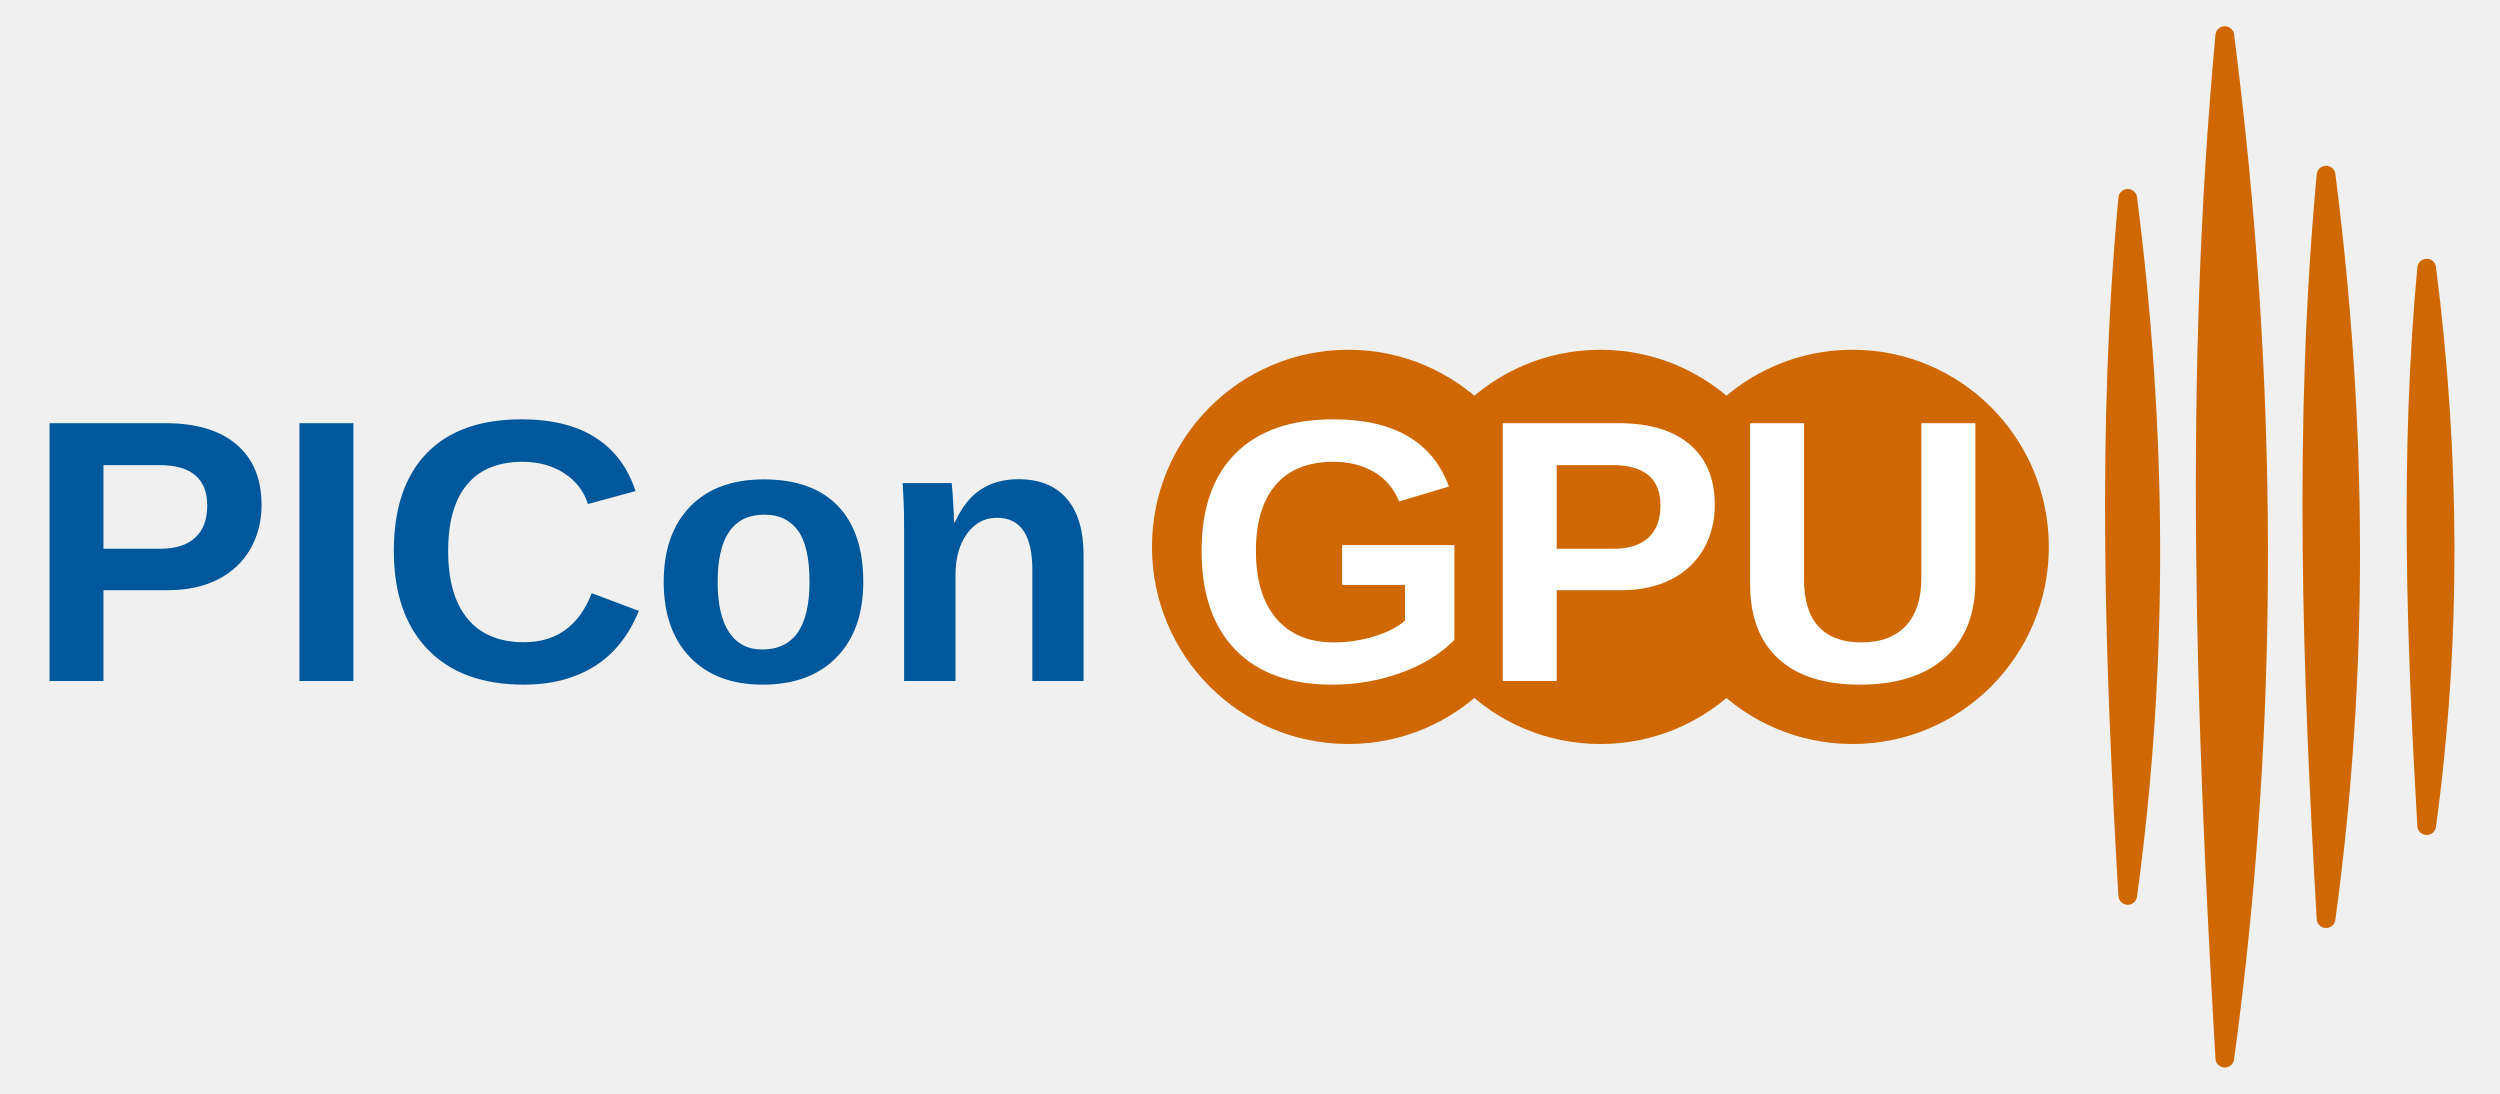
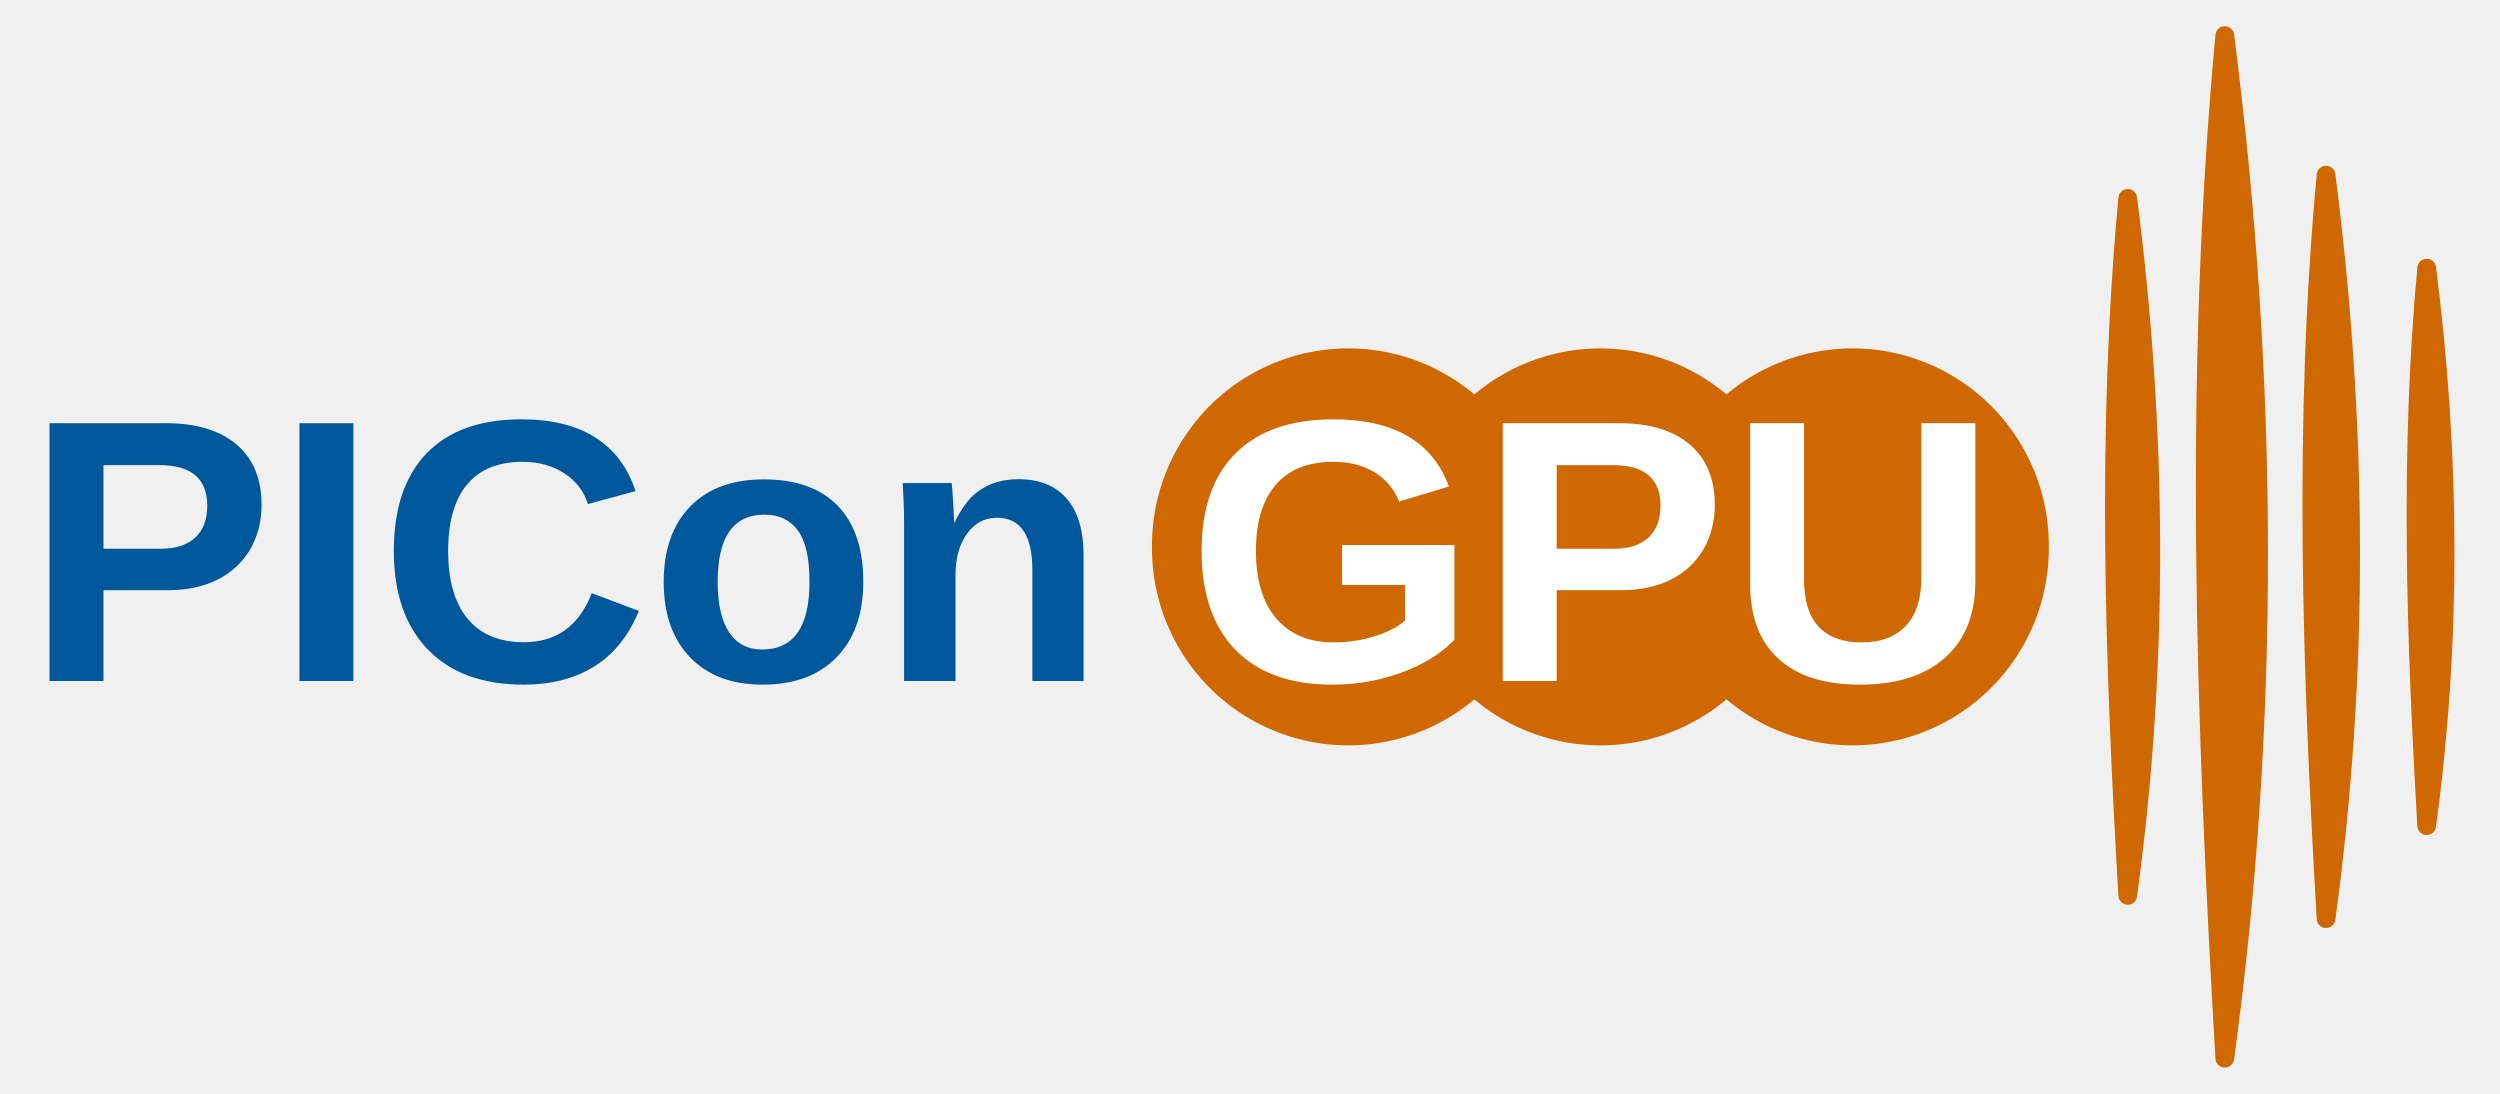
<svg xmlns="http://www.w3.org/2000/svg" xmlns:xlink="http://www.w3.org/1999/xlink" width="640" height="280" id="svg2" version="1.1">
  <defs id="defs4">
    <linearGradient id="linearGradient4049">
      <stop style="stop-color:#000000;stop-opacity:1;" offset="0" id="stop4051" />
      <stop style="stop-color:#000000;stop-opacity:0;" offset="1" id="stop4053" />
    </linearGradient>
    <clipPath clipPathUnits="userSpaceOnUse" id="clipPath4307">
      <path style="fill:none;stroke:#bf2121;stroke-width:1.899;stroke-linecap:round;stroke-linejoin:round;stroke-miterlimit:4;stroke-opacity:1;stroke-dasharray:none" d="m 243.956,511.611 c -122.773,-61.448 96.923,-148.135 96.923,-17.907 0,129.808 -222.596,47.674 -96.923,-17.907" id="path4309" />
    </clipPath>
    <clipPath clipPathUnits="userSpaceOnUse" id="clipPath4362">
      <path style="fill:none;stroke:#bf2121;stroke-width:4;stroke-linecap:round;stroke-linejoin:round;stroke-miterlimit:4;stroke-opacity:1;stroke-dasharray:none" d="m 243.565,541.709 c -199.507,-94.366 157.5,-227.493 157.5,-27.5 0,199.348 -361.718,73.214 -157.5,-27.5" id="path4364" />
    </clipPath>
    <clipPath clipPathUnits="userSpaceOnUse" id="clipPath4362-2">
      <path style="fill:none;stroke:#bf2121;stroke-width:4;stroke-linecap:round;stroke-linejoin:round;stroke-miterlimit:4;stroke-opacity:1;stroke-dasharray:none" d="m 243.565,541.709 c -199.507,-94.366 157.5,-227.493 157.5,-27.5 0,199.348 -361.718,73.214 -157.5,-27.5" id="path4364-7" />
    </clipPath>
    <radialGradient xlink:href="#linearGradient4049" id="radialGradient4059" cx="241.109" cy="832.837" fx="241.109" fy="832.837" r="116.773" gradientTransform="matrix(2.245152,0,0,0.5318656,-286.8172,459.128)" gradientUnits="userSpaceOnUse" />
  </defs>
-   <g id="layer7" style="display:none" transform="translate(0,-720)">
-     <rect style="fill:#ffffff;fill-opacity:1;stroke:#000000;stroke-width:8;stroke-miterlimit:4;stroke-opacity:1;stroke-dasharray:none" id="rect4312" width="449.286" height="252.723" x="28.429" y="710.571" />
-     <path style="fill:#000000;fill-opacity:0.961;stroke:none" d="m 239.164,964.388 28.022,0 6.227,17.021 -40.685,0 z" id="rect4314" />
-     <rect style="fill:#000000;fill-opacity:0.961;stroke:none" id="rect4317" width="135" height="5.714" x="185.571" y="980.225" />
-   </g>
-   <g id="layer1" transform="translate(0,-772.3622)" style="display:inline" />
-   <g id="layer6" style="display:none" transform="translate(0,-720)">
-     <g style="display:inline" id="g3058" transform="translate(45.1581,-31.76529)">
-       <rect transform="translate(-38,322)" clip-path="url(#clipPath4362-2)" y="400.814" x="69.701" height="363.655" width="440.427" id="rect4338" style="fill:#ffffff;fill-opacity:1;stroke:#000000;stroke-opacity:1;display:inline" />
-       <path id="path3755-0-7" d="m 203.398,863.709 c -199.507,-94.366 157.5,-227.493 157.5,-27.5 0,199.348 -361.718,73.214 -157.5,-27.5" style="fill:none;stroke:#bf2121;stroke-width:4;stroke-linecap:round;stroke-linejoin:round;stroke-miterlimit:4;stroke-opacity:1;stroke-dasharray:none;display:inline" />
-     </g>
-   </g>
  <g id="layer2" transform="translate(0,-720)" style="display:inline">
    <g transform="matrix(2.398087,0,0,2.398087,-190.0957,-1147.039)" style="display:inline" id="g3973">
      <path style="fill:#cf6800;fill-opacity:1;stroke:#cf6800;stroke-width:2;stroke-linecap:round;stroke-linejoin:round;stroke-miterlimit:4;stroke-opacity:1;stroke-dasharray:none" d="m 316.771,782.354 c 4.681,36.602 4.938,72.909 0,109.158 -2.101,-36.386 -3.395,-72.772 0,-109.158 z" id="path3805" />
      <path style="fill:#cf6800;fill-opacity:1;stroke:#cf6800;stroke-width:2;stroke-linecap:round;stroke-linejoin:round;stroke-miterlimit:4;stroke-opacity:1;stroke-dasharray:none" d="m 327.581,797.248 c 3.404,26.613 3.591,53.013 0,79.369 -1.528,-26.456 -2.468,-52.913 0,-79.369 z" id="path3805-3" />
      <path style="fill:#cf6800;fill-opacity:1;stroke:#cf6800;stroke-width:2;stroke-linecap:round;stroke-linejoin:round;stroke-miterlimit:4;stroke-opacity:1;stroke-dasharray:none" d="m 338.322,807.178 c 2.552,19.954 2.692,39.749 0,59.51 -1.145,-19.837 -1.851,-39.674 0,-59.51 z" id="path3805-3-5" />
      <path style="fill:#cf6800;fill-opacity:1;stroke:#cf6800;stroke-width:2;stroke-linecap:round;stroke-linejoin:round;stroke-miterlimit:4;stroke-opacity:1;stroke-dasharray:none" d="m 306.41,799.731 c 3.191,24.948 3.366,49.697 0,74.405 -1.432,-24.802 -2.314,-49.603 0,-74.405 z" id="path3805-3-2" />
    </g>
  </g>
-   <g id="layer3" transform="translate(0,-720)" style="display:none">
-     <g transform="translate(48.49997,0.2347088)" style="display:inline" id="g3979">
-       <path style="fill:#bf2121;fill-opacity:1;stroke:#bf2121;stroke-width:2;stroke-linecap:round;stroke-linejoin:round;stroke-miterlimit:4;stroke-opacity:1;stroke-dasharray:none" id="path3859" d="m 284.286,501.786 a 18.929,17.5 0 1 1 -37.857,0 18.929,17.5 0 1 1 37.857,0 z" transform="matrix(0.7511798,0,0,0.8125006,73.09768,429.2319)" />
-       <path style="fill:#bf2121;fill-opacity:1;stroke:#bf2121;stroke-width:2;stroke-linecap:round;stroke-linejoin:round;stroke-miterlimit:4;stroke-opacity:1;stroke-dasharray:none" id="path3859-6" d="m 284.286,501.786 a 18.929,17.5 0 1 1 -37.857,0 18.929,17.5 0 1 1 37.857,0 z" transform="matrix(0.5007866,0,0,0.5416671,108.2556,565.1322)" />
-       <path style="fill:#bf2121;fill-opacity:1;stroke:#bf2121;stroke-width:2;stroke-linecap:round;stroke-linejoin:round;stroke-miterlimit:4;stroke-opacity:1;stroke-dasharray:none" id="path3859-6-4" d="m 284.286,501.786 a 18.929,17.5 0 1 1 -37.857,0 18.929,17.5 0 1 1 37.857,0 z" transform="matrix(0.3755899,0,0,0.4062503,118.406,633.0824)" />
-     </g>
-   </g>
  <g id="layer8" style="display:inline" transform="translate(0,-40)">
    <g transform="matrix(2.398087,0,0,2.398087,-182.6644,-1828.408)" style="display:inline" id="g3979-7">
-       <path style="fill:#cf6800;fill-opacity:1;stroke:#cf6800;stroke-width:2;stroke-linecap:round;stroke-linejoin:round;stroke-miterlimit:4;stroke-opacity:1;stroke-dasharray:none" id="path3859-1" d="m 284.286,501.786 c 0,9.665 -8.475,17.5 -18.929,17.5 -10.454,0 -18.929,-7.835 -18.929,-17.5 0,-9.665 8.475,-17.5 18.929,-17.5 10.454,0 18.929,7.835 18.929,17.5 z" transform="matrix(1.051652,0,0,1.137501,-5.1349,266.7226)" />
-       <path style="fill:#cf6800;fill-opacity:1;stroke:#cf6800;stroke-width:2;stroke-linecap:round;stroke-linejoin:round;stroke-miterlimit:4;stroke-opacity:1;stroke-dasharray:none;display:inline" id="path3859-1-8" d="m 284.286,501.786 c 0,9.665 -8.475,17.5 -18.929,17.5 -10.454,0 -18.929,-7.835 -18.929,-17.5 0,-9.665 8.475,-17.5 18.929,-17.5 10.454,0 18.929,7.835 18.929,17.5 z" transform="matrix(1.051652,0,0,1.137501,-32.04688,266.7226)" />
-       <path style="fill:#cf6800;fill-opacity:1;stroke:#cf6800;stroke-width:2;stroke-linecap:round;stroke-linejoin:round;stroke-miterlimit:4;stroke-opacity:1;stroke-dasharray:none;display:inline" id="path3859-1-2" d="m 284.286,501.786 c 0,9.665 -8.475,17.5 -18.929,17.5 -10.454,0 -18.929,-7.835 -18.929,-17.5 0,-9.665 8.475,-17.5 18.929,-17.5 10.454,0 18.929,7.835 18.929,17.5 z" transform="matrix(1.051652,0,0,1.137501,-58.9589,266.7226)" />
+       <path style="fill:#cf6800;fill-opacity:1;stroke:#cf6800;stroke-width:2;stroke-linecap:round;stroke-linejoin:round;stroke-miterlimit:4;stroke-opacity:1;stroke-dasharray:none" id="path3859-1" d="m 284.286,501.786 a 18.929,17.5 0 1 1 -37.857,0 18.929,17.5 0 1 1 37.857,0 z" transform="matrix(1.051652,0,0,1.137501,-5.1349,266.7226)" />
+       <path style="fill:#cf6800;fill-opacity:1;stroke:#cf6800;stroke-width:2;stroke-linecap:round;stroke-linejoin:round;stroke-miterlimit:4;stroke-opacity:1;stroke-dasharray:none;display:inline" id="path3859-1-8" d="m 284.286,501.786 a 18.929,17.5 0 1 1 -37.857,0 18.929,17.5 0 1 1 37.857,0 z" transform="matrix(1.051652,0,0,1.137501,-32.04688,266.7226)" />
+       <path style="fill:#cf6800;fill-opacity:1;stroke:#cf6800;stroke-width:2;stroke-linecap:round;stroke-linejoin:round;stroke-miterlimit:4;stroke-opacity:1;stroke-dasharray:none;display:inline" id="path3859-1-2" d="m 284.286,501.786 a 18.929,17.5 0 1 1 -37.857,0 18.929,17.5 0 1 1 37.857,0 z" transform="matrix(1.051652,0,0,1.137501,-58.9589,266.7226)" />
    </g>
  </g>
  <g id="layer5" style="display:inline" transform="translate(0,-40)">
    <text xml:space="preserve" style="font-size:95.923px;font-style:normal;font-weight:normal;line-height:125%;letter-spacing:0px;word-spacing:0px;fill:#000000;fill-opacity:1;stroke:none;font-family:Sans" x="6.254" y="214.332" id="text3915">
      <tspan id="tspan3917" x="6.254" y="214.332" style="font-style:normal;font-variant:normal;font-weight:bold;font-stretch:normal;fill:#00589c;fill-opacity:1;font-family:Arial;-inkscape-font-specification:Arial Bold">PICon</tspan>
    </text>
    <text xml:space="preserve" style="font-size:95.923px;font-style:normal;font-weight:normal;line-height:125%;letter-spacing:0px;word-spacing:0px;fill:#ffffff;fill-opacity:1;stroke:none;display:inline;font-family:Sans" x="303.672" y="214.332" id="text3827">
      <tspan id="tspan3829" x="303.672" y="214.332" style="font-style:normal;font-variant:normal;font-weight:bold;font-stretch:normal;fill:#ffffff;fill-opacity:1;font-family:Arial;-inkscape-font-specification:Arial Bold">GPU</tspan>
    </text>
  </g>
-   <g id="layer4" style="display:none" transform="translate(0,-720)">
-     <g id="g4060" transform="matrix(1.625,0,0,1.535714,-192.8633,79.01991)" mask="none" clip-path="url(#clipPath4307)">
-       <rect y="421.286" x="202.857" height="18" width="18" id="rect3862" style="fill:#1f278d;fill-opacity:0.961;stroke:none" />
-       <use id="use3866" transform="translate(0,18)" xlink:href="#rect3862" y="0" x="0" style="opacity:0.9" width="1000" height="1000" />
-       <use id="use3868" transform="translate(0,36)" xlink:href="#rect3862" y="0" x="0" style="opacity:0.8" width="1000" height="1000" />
-       <use id="use3870" transform="translate(0,54)" xlink:href="#rect3862" y="0" x="0" style="opacity:0.7" width="1000" height="1000" />
-       <use id="use3872" transform="translate(0,72)" xlink:href="#rect3862" y="0" x="0" style="opacity:0.6" width="1000" height="1000" />
-       <use id="use3874" transform="translate(0,90)" xlink:href="#rect3862" y="0" x="0" style="opacity:0.5" width="1000" height="1000" />
-       <use id="use3876" transform="translate(0,108)" xlink:href="#rect3862" y="0" x="0" style="opacity:0.4" width="1000" height="1000" />
-       <use id="use3878" transform="translate(0,126)" xlink:href="#rect3862" y="0" x="0" style="opacity:0.3" width="1000" height="1000" />
-       <use id="use3880" transform="translate(18,0)" xlink:href="#rect3862" y="0" x="0" style="opacity:0.9" width="1000" height="1000" />
-       <use id="use3882" transform="translate(18,18)" xlink:href="#rect3862" y="0" x="0" style="opacity:0.8" width="1000" height="1000" />
-       <use id="use3884" transform="translate(18,36)" xlink:href="#rect3862" y="0" x="0" style="opacity:0.7" width="1000" height="1000" />
-       <use id="use3886" transform="translate(18,54)" xlink:href="#rect3862" y="0" x="0" style="opacity:0.6" width="1000" height="1000" />
-       <use id="use3888" transform="translate(18,72)" xlink:href="#rect3862" y="0" x="0" style="opacity:0.5" width="1000" height="1000" />
-       <use id="use3890" transform="translate(18,90)" xlink:href="#rect3862" y="0" x="0" style="opacity:0.4" width="1000" height="1000" />
-       <use id="use3892" transform="translate(18,108)" xlink:href="#rect3862" y="0" x="0" style="opacity:0.3" width="1000" height="1000" />
-       <use id="use3894" transform="translate(18,126)" xlink:href="#rect3862" y="0" x="0" style="opacity:0.2" width="1000" height="1000" />
-       <use id="use3896" transform="translate(36,0)" xlink:href="#rect3862" y="0" x="0" style="opacity:0.8" width="1000" height="1000" />
-       <use id="use3898" transform="translate(36,18)" xlink:href="#rect3862" y="0" x="0" style="opacity:0.7;fill:#000000;fill-opacity:1" width="1000" height="1000" />
-       <use id="use3900" transform="translate(36,36)" xlink:href="#rect3862" y="0" x="0" style="opacity:0.6" width="1000" height="1000" />
-       <use id="use3902" transform="translate(36,54)" xlink:href="#rect3862" y="0" x="0" style="opacity:0.5" width="1000" height="1000" />
-       <use id="use3904" transform="translate(36,72)" xlink:href="#rect3862" y="0" x="0" style="opacity:0.4" width="1000" height="1000" />
-       <use id="use3906" transform="translate(36,90)" xlink:href="#rect3862" y="0" x="0" style="opacity:0.3" width="1000" height="1000" />
-       <use id="use3908" transform="translate(36,108)" xlink:href="#rect3862" y="0" x="0" style="opacity:0.2" width="1000" height="1000" />
-       <use id="use3910" transform="translate(36,126)" xlink:href="#rect3862" y="0" x="0" style="opacity:0.1" width="1000" height="1000" />
-       <use id="use3912" transform="translate(54,0)" xlink:href="#rect3862" y="0" x="0" style="opacity:0.7" width="1000" height="1000" />
-       <use id="use3914" transform="translate(54,18)" xlink:href="#rect3862" y="0" x="0" style="opacity:0.6" width="1000" height="1000" />
-       <use id="use3916" transform="translate(54,36)" xlink:href="#rect3862" y="0" x="0" style="opacity:0.5" width="1000" height="1000" />
-       <use id="use3918" transform="translate(54,54)" xlink:href="#rect3862" y="0" x="0" style="opacity:0.4" width="1000" height="1000" />
-       <use id="use3920" transform="translate(54,72)" xlink:href="#rect3862" y="0" x="0" style="opacity:0.3" width="1000" height="1000" />
-       <use id="use3922" transform="translate(54,90)" xlink:href="#rect3862" y="0" x="0" style="opacity:0.2" width="1000" height="1000" />
-       <use id="use3924" transform="translate(54,108)" xlink:href="#rect3862" y="0" x="0" style="opacity:0.1" width="1000" height="1000" />
-       <use id="use3926" transform="translate(72,0)" xlink:href="#rect3862" y="0" x="0" style="opacity:0.6" width="1000" height="1000" />
-       <use id="use3928" transform="translate(72,18)" xlink:href="#rect3862" y="0" x="0" style="opacity:0.5" width="1000" height="1000" />
-       <use id="use3930" transform="translate(72,36)" xlink:href="#rect3862" y="0" x="0" style="opacity:0.4" width="1000" height="1000" />
-       <use id="use3932" transform="translate(72,54)" xlink:href="#rect3862" y="0" x="0" style="opacity:0.3" width="1000" height="1000" />
-       <use id="use3934" transform="translate(72,72)" xlink:href="#rect3862" y="0" x="0" style="opacity:0.2" width="1000" height="1000" />
-       <use id="use3936" transform="translate(72,90)" xlink:href="#rect3862" y="0" x="0" style="opacity:0.1" width="1000" height="1000" />
-       <use id="use3938" transform="translate(90,0)" xlink:href="#rect3862" y="0" x="0" style="opacity:0.5" width="1000" height="1000" />
-       <use id="use3940" transform="translate(90,18)" xlink:href="#rect3862" y="0" x="0" style="opacity:0.4" width="1000" height="1000" />
-       <use id="use3942" transform="translate(90,36)" xlink:href="#rect3862" y="0" x="0" style="opacity:0.3" width="1000" height="1000" />
-       <use id="use3944" transform="translate(90,54)" xlink:href="#rect3862" y="0" x="0" style="opacity:0.2" width="1000" height="1000" />
-       <use id="use3946" transform="translate(90,72)" xlink:href="#rect3862" y="0" x="0" style="opacity:0.1" width="1000" height="1000" />
-       <use id="use3948" transform="translate(108,0)" xlink:href="#rect3862" y="0" x="0" style="opacity:0.4" width="1000" height="1000" />
-       <use id="use3950" transform="translate(108,18)" xlink:href="#rect3862" y="0" x="0" style="opacity:0.3" width="1000" height="1000" />
-       <use id="use3952" transform="translate(108,36)" xlink:href="#rect3862" y="0" x="0" style="opacity:0.2" width="1000" height="1000" />
-       <use id="use3954" transform="translate(108,54)" xlink:href="#rect3862" y="0" x="0" style="opacity:0.1" width="1000" height="1000" />
-       <use id="use3956" transform="translate(126,0)" xlink:href="#rect3862" y="0" x="0" style="opacity:0.3" width="1000" height="1000" />
-       <use id="use3958" transform="translate(126,18)" xlink:href="#rect3862" y="0" x="0" style="opacity:0.2" width="1000" height="1000" />
-       <use id="use3960" transform="translate(126,36)" xlink:href="#rect3862" y="0" x="0" style="opacity:0.1" width="1000" height="1000" />
-     </g>
-   </g>
</svg>
